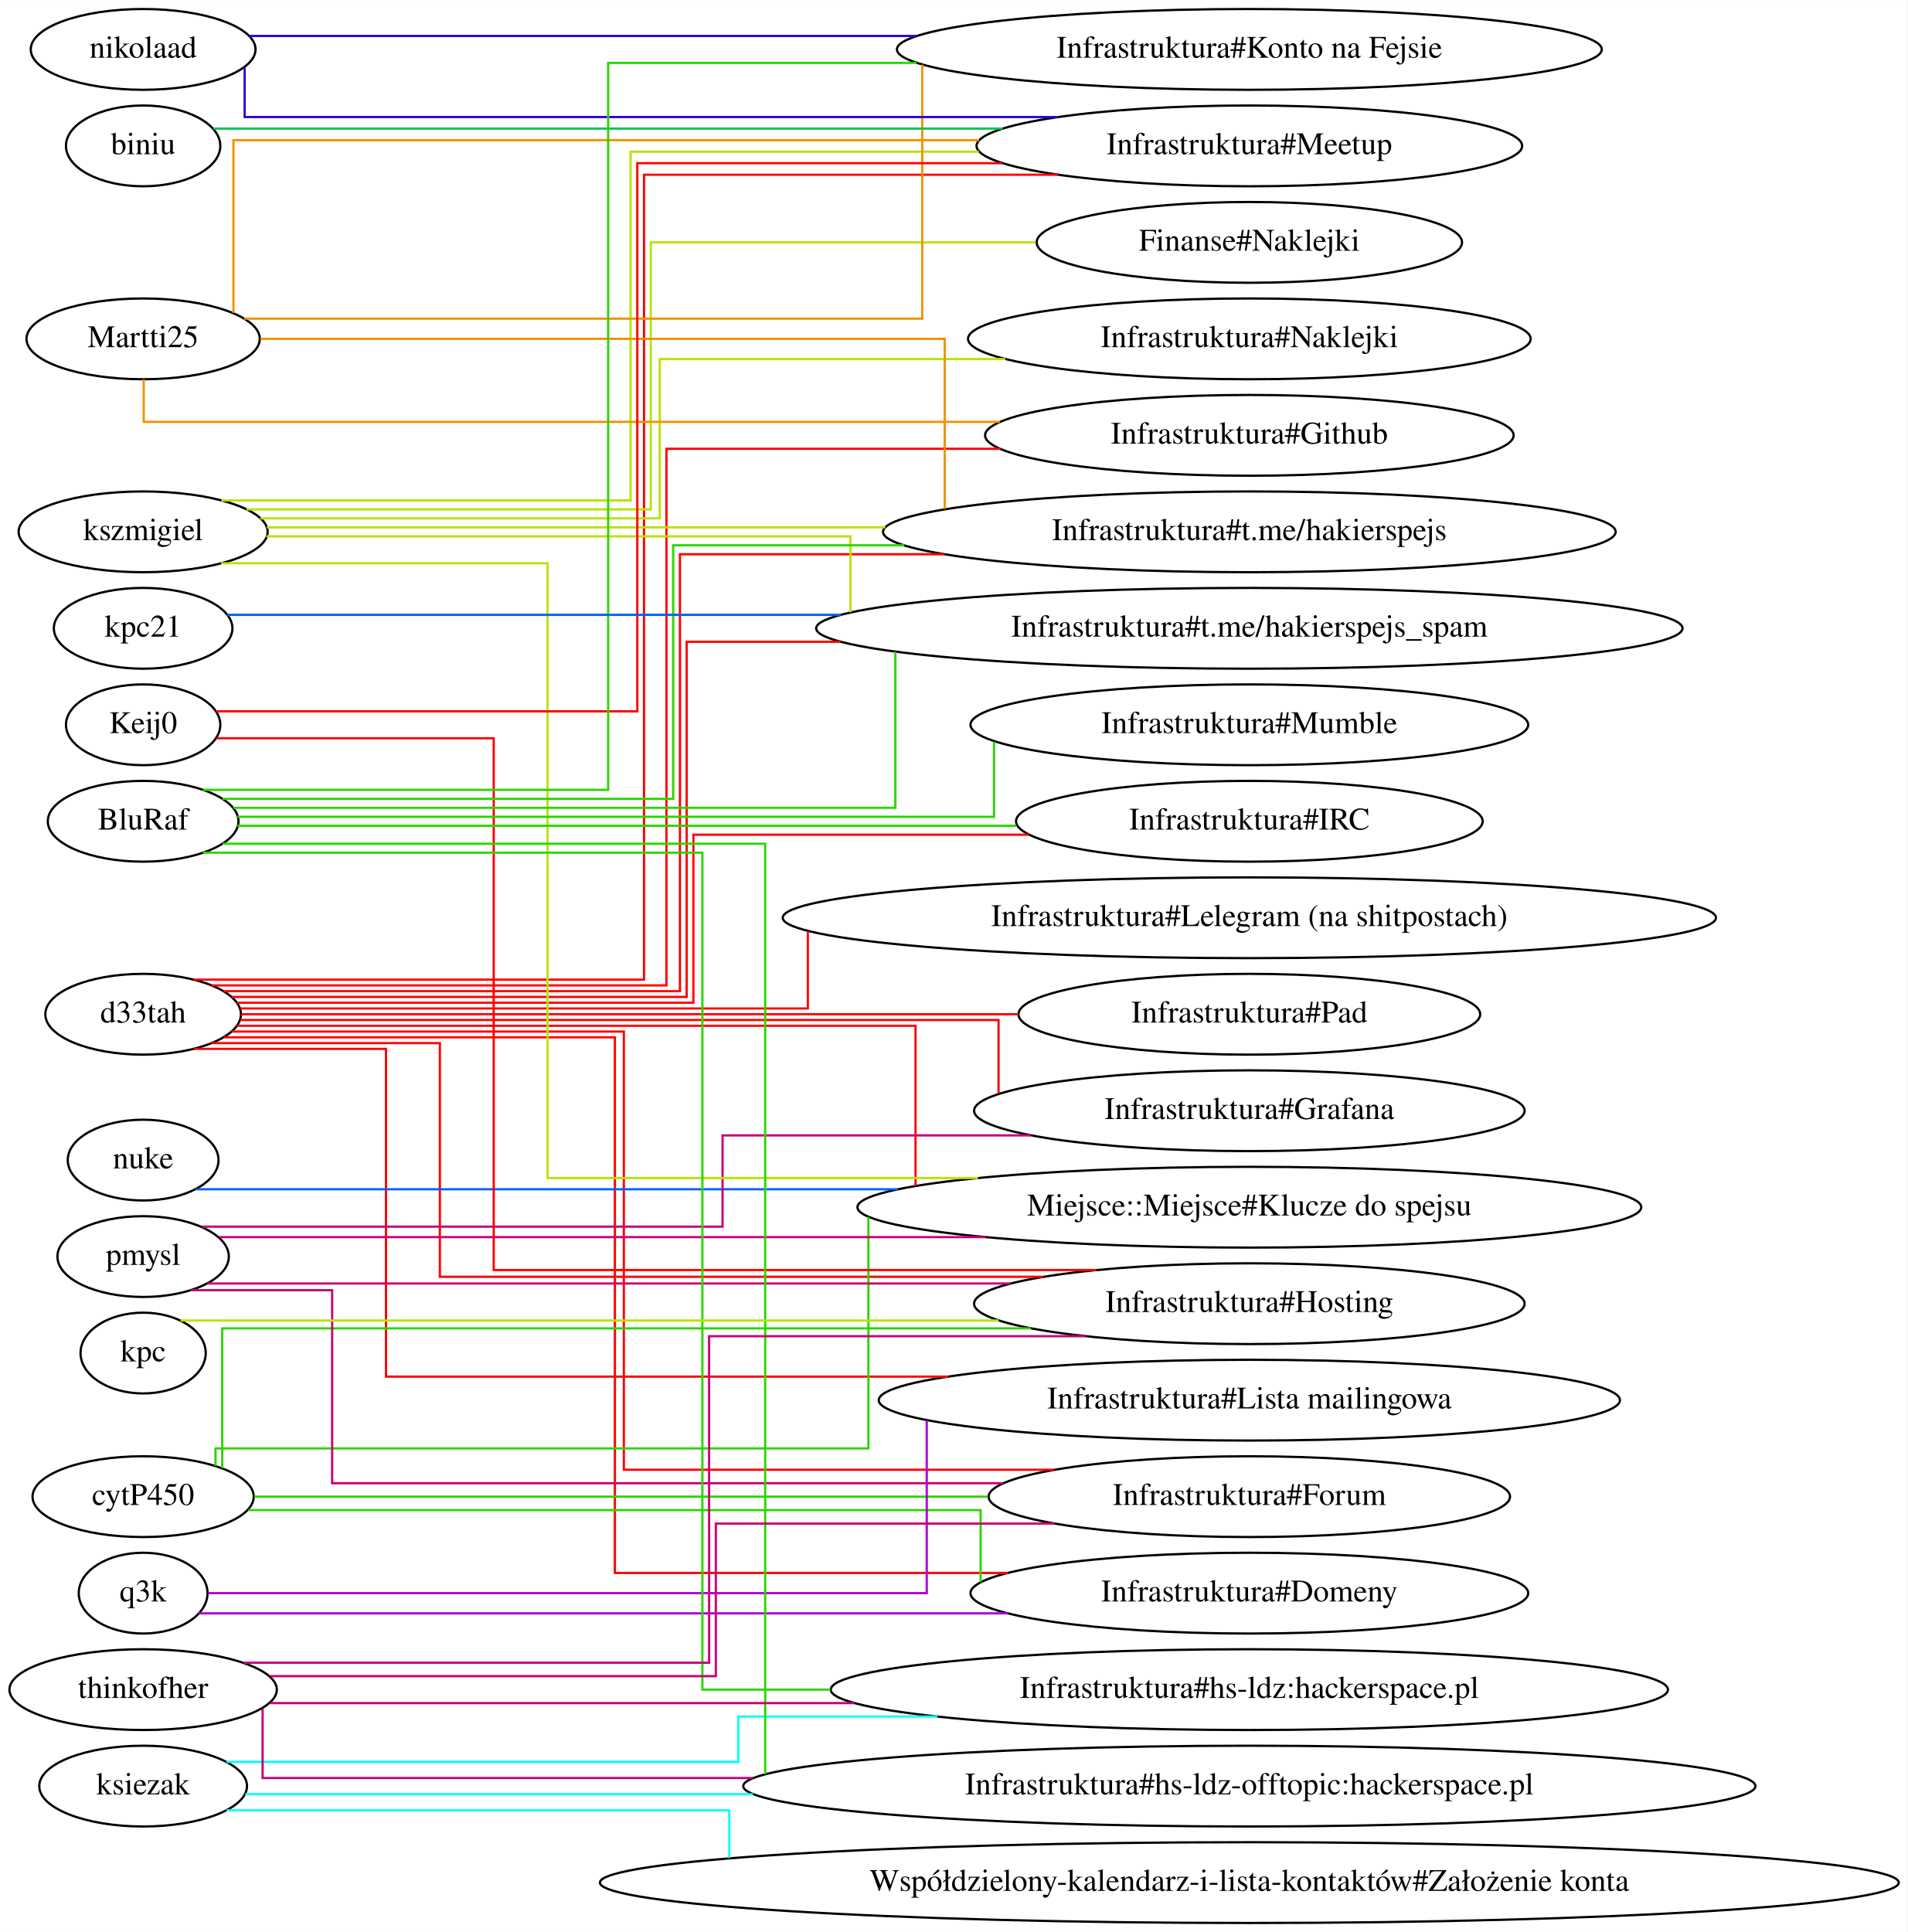
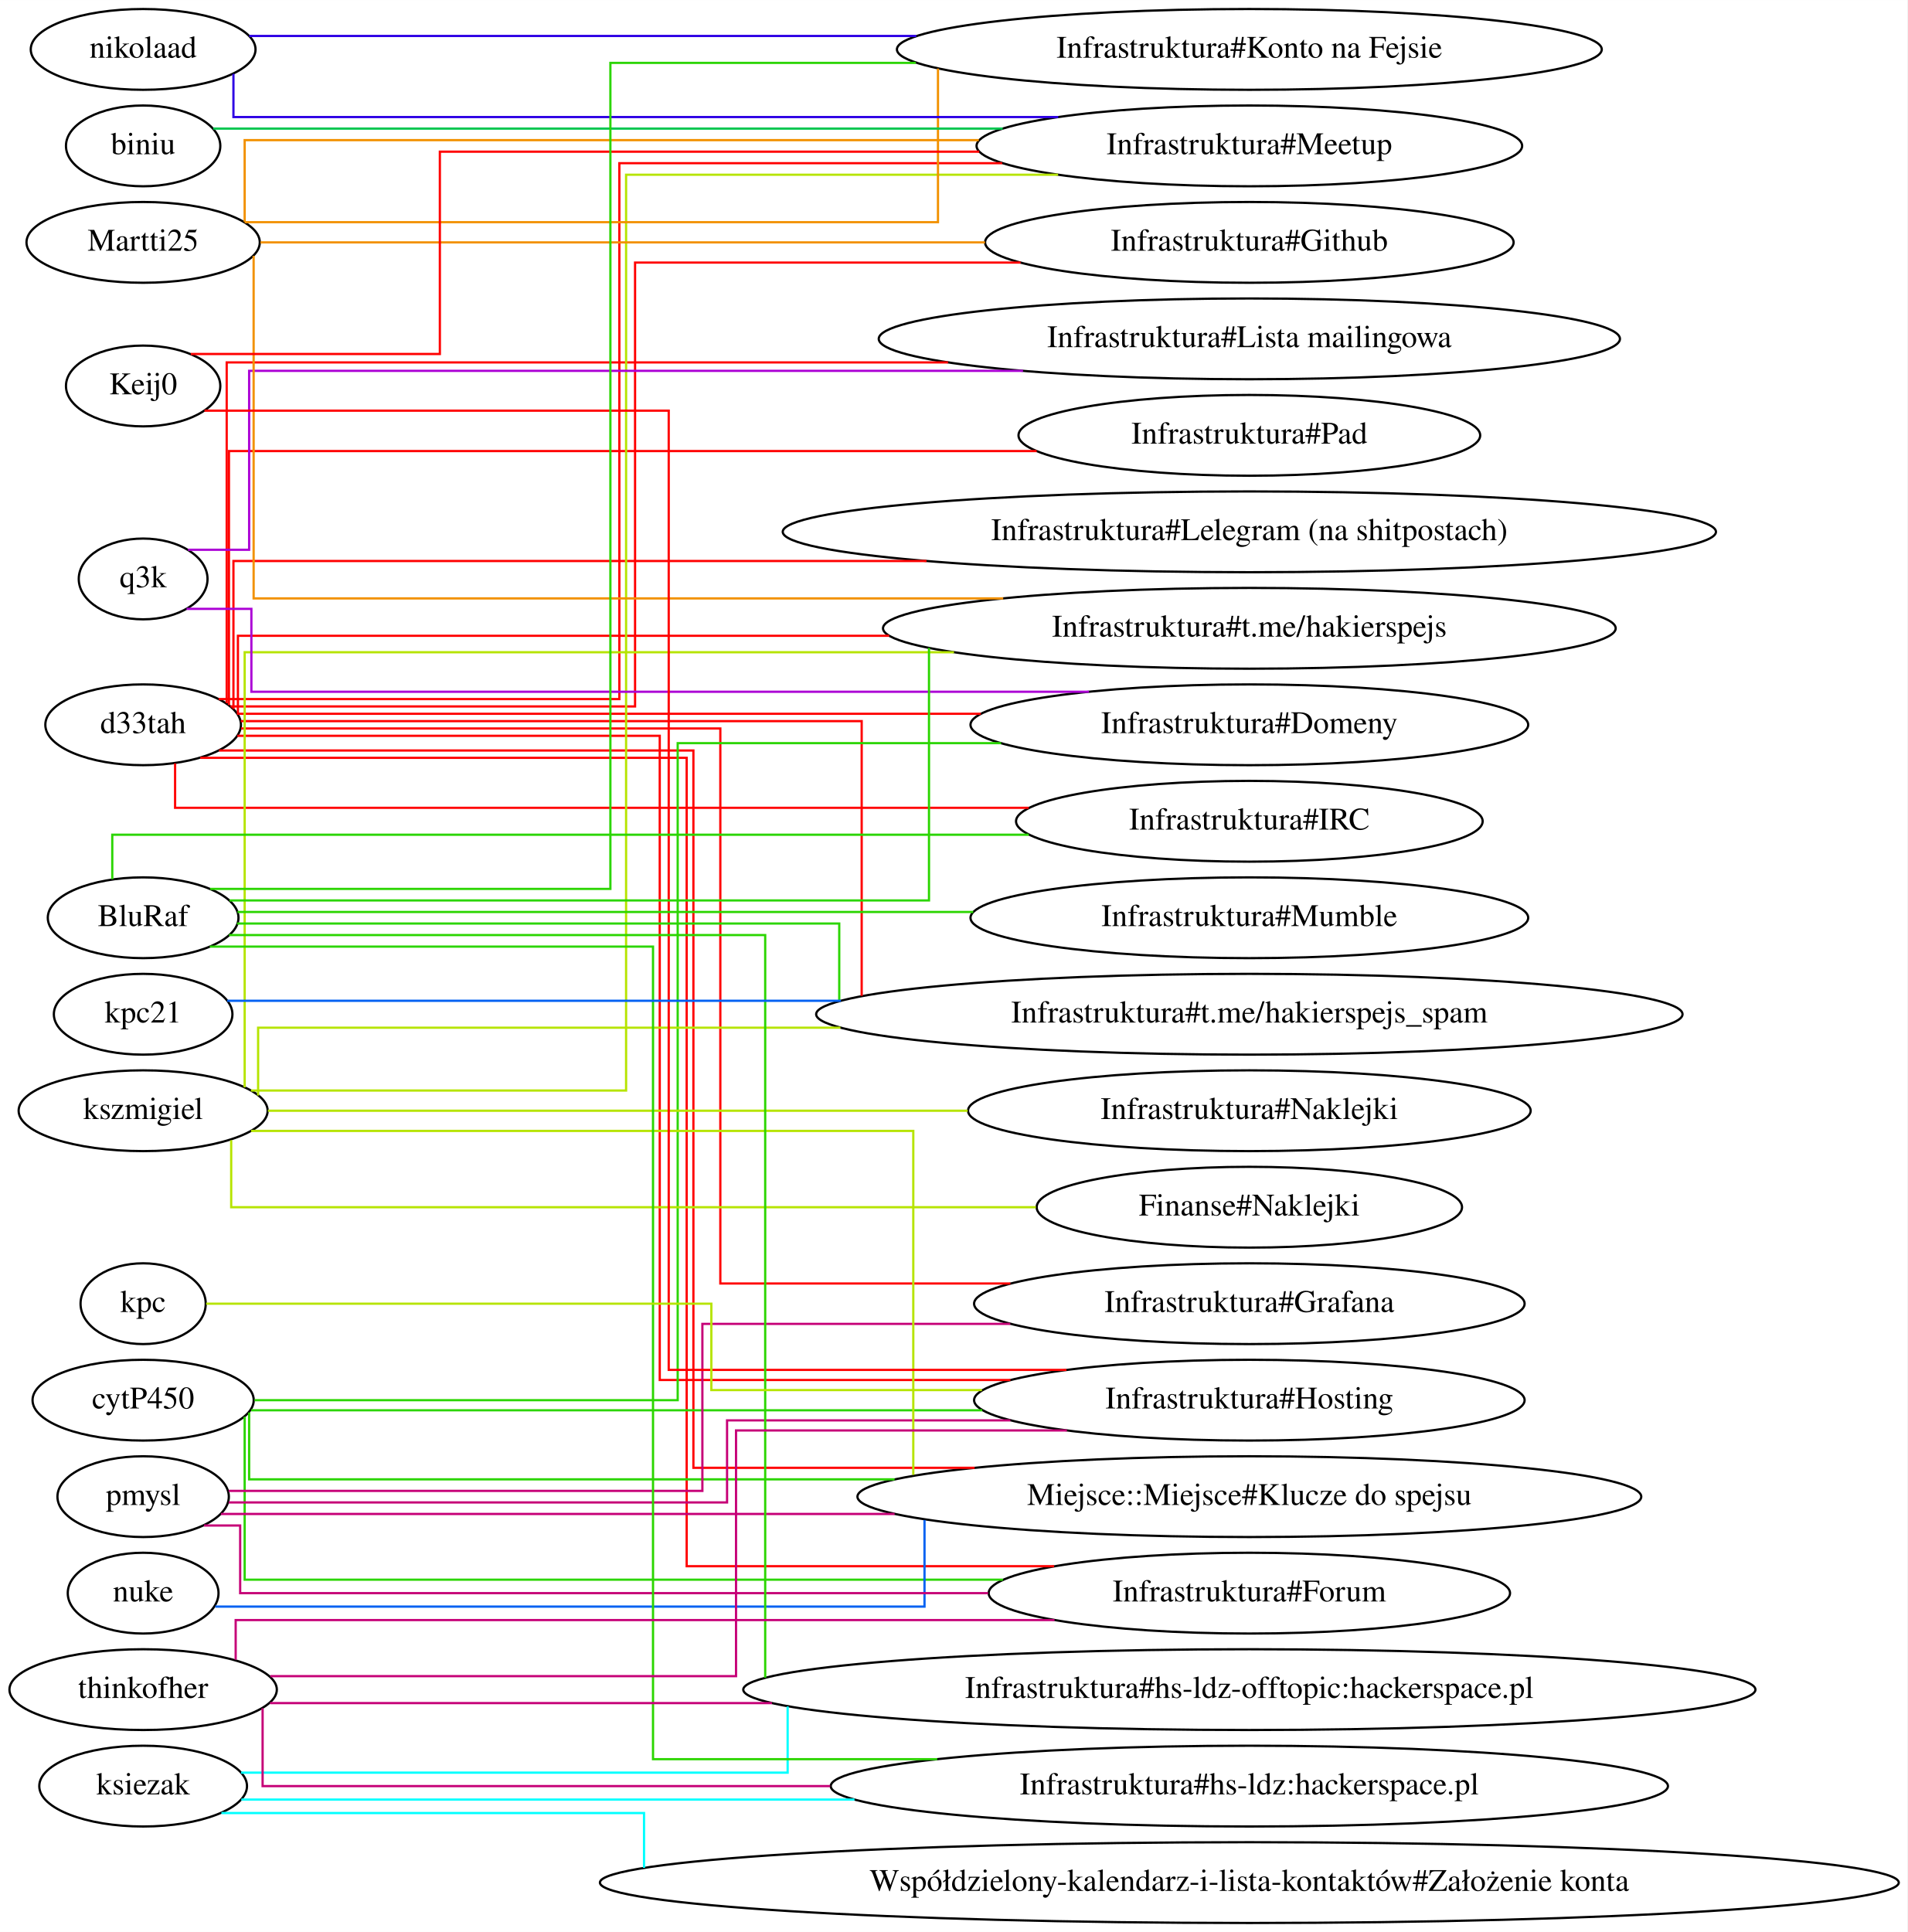
<svg xmlns="http://www.w3.org/2000/svg" width="850pt" height="861pt" viewBox="0.00 0.00 850.04 861.00">
  <g id="graph0" class="graph" transform="scale(1 1) rotate(0) translate(4 857)">
    <polygon fill="#ffffff" stroke="transparent" points="-4,4 -4,-857 846.038,-857 846.038,4 -4,4" />
    <g id="node1" class="node">
-       <ellipse fill="none" stroke="#000000" cx="59.795" cy="-405" rx="43.592" ry="18" />
-       <text text-anchor="middle" x="59.795" y="-401.3" font-family="Times,serif" font-size="14.00" fill="#000000">d33tah</text>
+       <ellipse fill="none" stroke="#000000" cx="59.795" cy="-534" rx="43.592" ry="18" />
+       <text text-anchor="middle" x="59.795" y="-530.3" font-family="Times,serif" font-size="14.00" fill="#000000">d33tah</text>
    </g>
    <g id="node2" class="node">
-       <ellipse fill="none" stroke="#000000" cx="552.814" cy="-448" rx="207.963" ry="18" />
-       <text text-anchor="middle" x="552.814" y="-444.3" font-family="Times,serif" font-size="14.00" fill="#000000">Infrastruktura#Lelegram (na shitpostach)</text>
+       <ellipse fill="none" stroke="#000000" cx="552.814" cy="-491" rx="103.981" ry="18" />
+       <text text-anchor="middle" x="552.814" y="-487.3" font-family="Times,serif" font-size="14.00" fill="#000000">Infrastruktura#IRC</text>
    </g>
    <g id="edge1" class="edge">
-       <path fill="none" stroke="#ff0000" d="M103.188,-407.571C185.473,-407.571 356.038,-407.571 356.038,-407.571 356.038,-407.571 356.038,-430.789 356.038,-442.035" />
+       <path fill="none" stroke="#ff0000" d="M74.038,-516.8C74.038,-507.137 74.038,-497 74.038,-497 74.038,-497 314.368,-497 454.481,-497" />
    </g>
    <g id="node3" class="node">
-       <ellipse fill="none" stroke="#000000" cx="552.814" cy="-405" rx="102.882" ry="18" />
-       <text text-anchor="middle" x="552.814" y="-401.3" font-family="Times,serif" font-size="14.00" fill="#000000">Infrastruktura#Pad</text>
+       <ellipse fill="none" stroke="#000000" cx="552.814" cy="-663" rx="102.882" ry="18" />
+       <text text-anchor="middle" x="552.814" y="-659.3" font-family="Times,serif" font-size="14.00" fill="#000000">Infrastruktura#Pad</text>
    </g>
    <g id="edge2" class="edge">
-       <path fill="none" stroke="#ff0000" d="M103.547,-405C180.727,-405 342.988,-405 449.909,-405" />
+       <path fill="none" stroke="#ff0000" d="M98.038,-542.774C98.038,-570.747 98.038,-656 98.038,-656 98.038,-656 324.75,-656 458.031,-656" />
    </g>
    <g id="node4" class="node">
+       <ellipse fill="none" stroke="#000000" cx="552.814" cy="-620" rx="207.963" ry="18" />
+       <text text-anchor="middle" x="552.814" y="-616.3" font-family="Times,serif" font-size="14.00" fill="#000000">Infrastruktura#Lelegram (na shitpostach)</text>
+     </g>
+     <g id="edge3" class="edge">
+       <path fill="none" stroke="#ff0000" d="M100.038,-541C100.038,-559.271 100.038,-607 100.038,-607 100.038,-607 276.351,-607 408.931,-607" />
+     </g>
+     <g id="node5" class="node">
      <ellipse fill="none" stroke="#000000" cx="552.814" cy="-792" rx="121.578" ry="18" />
      <text text-anchor="middle" x="552.814" y="-788.3" font-family="Times,serif" font-size="14.00" fill="#000000">Infrastruktura#Meetup</text>
    </g>
-     <g id="edge3" class="edge">
-       <path fill="none" stroke="#ff0000" d="M82.429,-420.429C139.184,-420.429 283.038,-420.429 283.038,-420.429 283.038,-420.429 283.038,-779.143 283.038,-779.143 283.038,-779.143 388.419,-779.143 467.455,-779.143" />
-     </g>
-     <g id="node5" class="node">
-       <ellipse fill="none" stroke="#000000" cx="552.814" cy="-319" rx="174.669" ry="18" />
-       <text text-anchor="middle" x="552.814" y="-315.3" font-family="Times,serif" font-size="14.00" fill="#000000">Miejsce::Miejsce#Klucze do spejsu</text>
-     </g>
    <g id="edge4" class="edge">
-       <path fill="none" stroke="#ff0000" d="M101.662,-399.857C193.403,-399.857 404.038,-399.857 404.038,-399.857 404.038,-399.857 404.038,-350.011 404.038,-328.593" />
+       <path fill="none" stroke="#ff0000" d="M93.425,-545.455C153.272,-545.455 272.038,-545.455 272.038,-545.455 272.038,-545.455 272.038,-784.286 272.038,-784.286 272.038,-784.286 363.989,-784.286 442.65,-784.286" />
    </g>
    <g id="node6" class="node">
-       <ellipse fill="none" stroke="#000000" cx="552.814" cy="-577" rx="193.066" ry="18" />
-       <text text-anchor="middle" x="552.814" y="-573.3" font-family="Times,serif" font-size="14.00" fill="#000000">Infrastruktura#t.me/hakierspejs_spam</text>
+       <ellipse fill="none" stroke="#000000" cx="552.814" cy="-276" rx="122.678" ry="18" />
+       <text text-anchor="middle" x="552.814" y="-272.3" font-family="Times,serif" font-size="14.00" fill="#000000">Infrastruktura#Grafana</text>
    </g>
    <g id="edge5" class="edge">
-       <path fill="none" stroke="#ff0000" d="M99.254,-412.714C167.897,-412.714 302.038,-412.714 302.038,-412.714 302.038,-412.714 302.038,-571 302.038,-571 302.038,-571 331.671,-571 370.564,-571" />
+       <path fill="none" stroke="#ff0000" d="M103.433,-532.364C176.825,-532.364 317.038,-532.364 317.038,-532.364 317.038,-532.364 317.038,-285 317.038,-285 317.038,-285 383.825,-285 446.308,-285" />
    </g>
    <g id="node7" class="node">
-       <ellipse fill="none" stroke="#000000" cx="552.814" cy="-276" rx="122.678" ry="18" />
-       <text text-anchor="middle" x="552.814" y="-272.3" font-family="Times,serif" font-size="14.00" fill="#000000">Infrastruktura#Hosting</text>
+       <ellipse fill="none" stroke="#000000" cx="552.814" cy="-147" rx="116.18" ry="18" />
+       <text text-anchor="middle" x="552.814" y="-143.3" font-family="Times,serif" font-size="14.00" fill="#000000">Infrastruktura#Forum</text>
    </g>
    <g id="edge6" class="edge">
-       <path fill="none" stroke="#ff0000" d="M90.466,-392.143C129.532,-392.143 192.038,-392.143 192.038,-392.143 192.038,-392.143 192.038,-288 192.038,-288 192.038,-288 353.952,-288 460.841,-288" />
+       <path fill="none" stroke="#ff0000" d="M85.261,-519.273C147.456,-519.273 302.038,-519.273 302.038,-519.273 302.038,-519.273 302.038,-159 302.038,-159 302.038,-159 393.378,-159 465.808,-159" />
    </g>
    <g id="node8" class="node">
-       <ellipse fill="none" stroke="#000000" cx="552.814" cy="-362" rx="122.678" ry="18" />
-       <text text-anchor="middle" x="552.814" y="-358.3" font-family="Times,serif" font-size="14.00" fill="#000000">Infrastruktura#Grafana</text>
+       <ellipse fill="none" stroke="#000000" cx="552.814" cy="-534" rx="124.278" ry="18" />
+       <text text-anchor="middle" x="552.814" y="-530.3" font-family="Times,serif" font-size="14.00" fill="#000000">Infrastruktura#Domeny</text>
    </g>
    <g id="edge7" class="edge">
-       <path fill="none" stroke="#ff0000" d="M103.157,-402.429C203.081,-402.429 441.038,-402.429 441.038,-402.429 441.038,-402.429 441.038,-381.543 441.038,-369.795" />
+       <path fill="none" stroke="#ff0000" d="M101.829,-538.909C174.424,-538.909 325.814,-538.909 433.131,-538.909" />
    </g>
    <g id="node9" class="node">
-       <ellipse fill="none" stroke="#000000" cx="552.814" cy="-147" rx="124.278" ry="18" />
-       <text text-anchor="middle" x="552.814" y="-143.3" font-family="Times,serif" font-size="14.00" fill="#000000">Infrastruktura#Domeny</text>
+       <ellipse fill="none" stroke="#000000" cx="552.814" cy="-233" rx="122.678" ry="18" />
+       <text text-anchor="middle" x="552.814" y="-229.3" font-family="Times,serif" font-size="14.00" fill="#000000">Infrastruktura#Hosting</text>
    </g>
    <g id="edge8" class="edge">
-       <path fill="none" stroke="#ff0000" d="M95.937,-394.714C156.048,-394.714 270.038,-394.714 270.038,-394.714 270.038,-394.714 270.038,-156 270.038,-156 270.038,-156 365.189,-156 445.102,-156" />
+       <path fill="none" stroke="#ff0000" d="M101.757,-529.091C168.167,-529.091 290.038,-529.091 290.038,-529.091 290.038,-529.091 290.038,-242 290.038,-242 290.038,-242 373.471,-242 446.312,-242" />
    </g>
    <g id="node10" class="node">
-       <ellipse fill="none" stroke="#000000" cx="552.814" cy="-233" rx="165.171" ry="18" />
-       <text text-anchor="middle" x="552.814" y="-229.3" font-family="Times,serif" font-size="14.00" fill="#000000">Infrastruktura#Lista mailingowa</text>
+       <ellipse fill="none" stroke="#000000" cx="552.814" cy="-706" rx="165.171" ry="18" />
+       <text text-anchor="middle" x="552.814" y="-702.3" font-family="Times,serif" font-size="14.00" fill="#000000">Infrastruktura#Lista mailingowa</text>
    </g>
    <g id="edge9" class="edge">
-       <path fill="none" stroke="#ff0000" d="M82.486,-389.571C114.227,-389.571 168.038,-389.571 168.038,-389.571 168.038,-389.571 168.038,-243.5 168.038,-243.5 168.038,-243.5 307.506,-243.5 418.508,-243.5" />
+       <path fill="none" stroke="#ff0000" d="M97.038,-543.619C97.038,-578.387 97.038,-695.5 97.038,-695.5 97.038,-695.5 284.089,-695.5 418.531,-695.5" />
    </g>
    <g id="node11" class="node">
-       <ellipse fill="none" stroke="#000000" cx="552.814" cy="-491" rx="103.981" ry="18" />
-       <text text-anchor="middle" x="552.814" y="-487.3" font-family="Times,serif" font-size="14.00" fill="#000000">Infrastruktura#IRC</text>
+       <ellipse fill="none" stroke="#000000" cx="552.814" cy="-749" rx="117.779" ry="18" />
+       <text text-anchor="middle" x="552.814" y="-745.3" font-family="Times,serif" font-size="14.00" fill="#000000">Infrastruktura#Github</text>
    </g>
    <g id="edge10" class="edge">
-       <path fill="none" stroke="#ff0000" d="M101.675,-410.143C171.719,-410.143 305.038,-410.143 305.038,-410.143 305.038,-410.143 305.038,-485 305.038,-485 305.038,-485 385.353,-485 454.53,-485" />
+       <path fill="none" stroke="#ff0000" d="M98.738,-542.182C161.74,-542.182 279.038,-542.182 279.038,-542.182 279.038,-542.182 279.038,-740 279.038,-740 279.038,-740 373.031,-740 450.87,-740" />
    </g>
    <g id="node12" class="node">
-       <ellipse fill="none" stroke="#000000" cx="552.814" cy="-620" rx="163.271" ry="18" />
-       <text text-anchor="middle" x="552.814" y="-616.3" font-family="Times,serif" font-size="14.00" fill="#000000">Infrastruktura#t.me/hakierspejs</text>
+       <ellipse fill="none" stroke="#000000" cx="552.814" cy="-577" rx="163.271" ry="18" />
+       <text text-anchor="middle" x="552.814" y="-573.3" font-family="Times,serif" font-size="14.00" fill="#000000">Infrastruktura#t.me/hakierspejs</text>
    </g>
    <g id="edge11" class="edge">
-       <path fill="none" stroke="#ff0000" d="M95.612,-415.286C162.353,-415.286 299.038,-415.286 299.038,-415.286 299.038,-415.286 299.038,-610 299.038,-610 299.038,-610 356.673,-610 417.011,-610" />
+       <path fill="none" stroke="#ff0000" d="M102.038,-538.55C102.038,-548.969 102.038,-573.667 102.038,-573.667 102.038,-573.667 262.789,-573.667 392.3,-573.667" />
    </g>
    <g id="node13" class="node">
-       <ellipse fill="none" stroke="#000000" cx="552.814" cy="-663" rx="117.779" ry="18" />
-       <text text-anchor="middle" x="552.814" y="-659.3" font-family="Times,serif" font-size="14.00" fill="#000000">Infrastruktura#Github</text>
+       <ellipse fill="none" stroke="#000000" cx="552.814" cy="-405" rx="193.066" ry="18" />
+       <text text-anchor="middle" x="552.814" y="-401.3" font-family="Times,serif" font-size="14.00" fill="#000000">Infrastruktura#t.me/hakierspejs_spam</text>
    </g>
    <g id="edge12" class="edge">
-       <path fill="none" stroke="#ff0000" d="M90.287,-417.857C153.511,-417.857 293.038,-417.857 293.038,-417.857 293.038,-417.857 293.038,-657 293.038,-657 293.038,-657 371.286,-657 441.892,-657" />
+       <path fill="none" stroke="#ff0000" d="M103.317,-535.636C190.878,-535.636 380.038,-535.636 380.038,-535.636 380.038,-535.636 380.038,-441.771 380.038,-413.172" />
    </g>
    <g id="node14" class="node">
-       <ellipse fill="none" stroke="#000000" cx="552.814" cy="-190" rx="116.18" ry="18" />
-       <text text-anchor="middle" x="552.814" y="-186.3" font-family="Times,serif" font-size="14.00" fill="#000000">Infrastruktura#Forum</text>
+       <ellipse fill="none" stroke="#000000" cx="552.814" cy="-190" rx="174.669" ry="18" />
+       <text text-anchor="middle" x="552.814" y="-186.3" font-family="Times,serif" font-size="14.00" fill="#000000">Miejsce::Miejsce#Klucze do spejsu</text>
    </g>
    <g id="edge13" class="edge">
-       <path fill="none" stroke="#ff0000" d="M99.34,-397.286C161.244,-397.286 274.038,-397.286 274.038,-397.286 274.038,-397.286 274.038,-202 274.038,-202 274.038,-202 383.958,-202 465.754,-202" />
+       <path fill="none" stroke="#ff0000" d="M93.637,-522.545C160.914,-522.545 305.038,-522.545 305.038,-522.545 305.038,-522.545 305.038,-202.857 305.038,-202.857 305.038,-202.857 367.954,-202.857 430.378,-202.857" />
    </g>
    <g id="node15" class="node">
-       <ellipse fill="none" stroke="#000000" cx="59.795" cy="-190" rx="49.291" ry="18" />
-       <text text-anchor="middle" x="59.795" y="-186.3" font-family="Times,serif" font-size="14.00" fill="#000000">cytP450</text>
+       <ellipse fill="none" stroke="#000000" cx="59.795" cy="-233" rx="49.291" ry="18" />
+       <text text-anchor="middle" x="59.795" y="-229.3" font-family="Times,serif" font-size="14.00" fill="#000000">cytP450</text>
+     </g>
+     <g id="edge17" class="edge">
+       <path fill="none" stroke="#2bd500" d="M105.038,-225.617C105.038,-205.812 105.038,-153 105.038,-153 105.038,-153 310.416,-153 442.989,-153" />
+     </g>
+     <g id="edge14" class="edge">
+       <path fill="none" stroke="#2bd500" d="M109.448,-233C179.271,-233 298.038,-233 298.038,-233 298.038,-233 298.038,-525.818 298.038,-525.818 298.038,-525.818 373.42,-525.818 442.177,-525.818" />
    </g>
    <g id="edge15" class="edge">
-       <path fill="none" stroke="#2bd500" d="M92.038,-203.738C92.038,-207.952 92.038,-211.5 92.038,-211.5 92.038,-211.5 383.038,-211.5 383.038,-211.5 383.038,-211.5 383.038,-294.541 383.038,-314.653" />
+       <path fill="none" stroke="#2bd500" d="M107.965,-228.5C182.835,-228.5 329.362,-228.5 433.784,-228.5" />
    </g>
    <g id="edge16" class="edge">
-       <path fill="none" stroke="#2bd500" d="M95.038,-202.723C95.038,-224.121 95.038,-265 95.038,-265 95.038,-265 321.041,-265 455.451,-265" />
-     </g>
-     <g id="edge14" class="edge">
-       <path fill="none" stroke="#2bd500" d="M106.688,-184C206.934,-184 433.038,-184 433.038,-184 433.038,-184 433.038,-161.866 433.038,-151.837" />
-     </g>
-     <g id="edge17" class="edge">
-       <path fill="none" stroke="#2bd500" d="M109.325,-190C185.205,-190 332.344,-190 436.291,-190" />
+       <path fill="none" stroke="#2bd500" d="M107.038,-227.487C107.038,-217.562 107.038,-197.714 107.038,-197.714 107.038,-197.714 266.526,-197.714 394.709,-197.714" />
    </g>
    <g id="node16" class="node">
-       <ellipse fill="none" stroke="#000000" cx="59.795" cy="-340" rx="33.595" ry="18" />
-       <text text-anchor="middle" x="59.795" y="-336.3" font-family="Times,serif" font-size="14.00" fill="#000000">nuke</text>
+       <ellipse fill="none" stroke="#000000" cx="59.795" cy="-147" rx="33.595" ry="18" />
+       <text text-anchor="middle" x="59.795" y="-143.3" font-family="Times,serif" font-size="14.00" fill="#000000">nuke</text>
    </g>
    <g id="edge18" class="edge">
-       <path fill="none" stroke="#0061f2" d="M83.242,-327C138.786,-327 282.261,-327 396.121,-327" />
+       <path fill="none" stroke="#0061f2" d="M91.932,-141C178.143,-141 408.038,-141 408.038,-141 408.038,-141 408.038,-165.225 408.038,-179.608" />
    </g>
    <g id="node17" class="node">
-       <ellipse fill="none" stroke="#000000" cx="59.795" cy="-297" rx="38.194" ry="18" />
-       <text text-anchor="middle" x="59.795" y="-293.3" font-family="Times,serif" font-size="14.00" fill="#000000">pmysl</text>
+       <ellipse fill="none" stroke="#000000" cx="59.795" cy="-190" rx="38.194" ry="18" />
+       <text text-anchor="middle" x="59.795" y="-186.3" font-family="Times,serif" font-size="14.00" fill="#000000">pmysl</text>
+     </g>
+     <g id="edge19" class="edge">
+       <path fill="none" stroke="#c60077" d="M97.921,-192.571C167.741,-192.571 309.038,-192.571 309.038,-192.571 309.038,-192.571 309.038,-267 309.038,-267 309.038,-267 380.649,-267 446.245,-267" />
+     </g>
+     <g id="edge22" class="edge">
+       <path fill="none" stroke="#c60077" d="M86.936,-177.143C95.624,-177.143 103.038,-177.143 103.038,-177.143 103.038,-177.143 103.038,-147 103.038,-147 103.038,-147 303.134,-147 436.4,-147" />
    </g>
    <g id="edge20" class="edge">
-       <path fill="none" stroke="#c60077" d="M93.682,-305.667C162.972,-305.667 323.727,-305.667 435.337,-305.667" />
+       <path fill="none" stroke="#c60077" d="M97.915,-187.429C170.2,-187.429 320.038,-187.429 320.038,-187.429 320.038,-187.429 320.038,-224 320.038,-224 320.038,-224 385.011,-224 446.304,-224" />
    </g>
    <g id="edge21" class="edge">
-       <path fill="none" stroke="#c60077" d="M88.433,-285C156.663,-285 331.666,-285 446.282,-285" />
-     </g>
-     <g id="edge19" class="edge">
-       <path fill="none" stroke="#c60077" d="M85.978,-310.333C151.631,-310.333 318.038,-310.333 318.038,-310.333 318.038,-310.333 318.038,-351 318.038,-351 318.038,-351 390.783,-351 455.287,-351" />
-     </g>
-     <g id="edge22" class="edge">
-       <path fill="none" stroke="#c60077" d="M81.053,-282C106.009,-282 144.038,-282 144.038,-282 144.038,-282 144.038,-196 144.038,-196 144.038,-196 321.922,-196 443.001,-196" />
+       <path fill="none" stroke="#c60077" d="M94.463,-182.286C156.053,-182.286 288.099,-182.286 394.714,-182.286" />
    </g>
    <g id="node18" class="node">
-       <ellipse fill="none" stroke="#000000" cx="59.795" cy="-620" rx="55.491" ry="18" />
-       <text text-anchor="middle" x="59.795" y="-616.3" font-family="Times,serif" font-size="14.00" fill="#000000">kszmigiel</text>
+       <ellipse fill="none" stroke="#000000" cx="59.795" cy="-362" rx="55.491" ry="18" />
+       <text text-anchor="middle" x="59.795" y="-358.3" font-family="Times,serif" font-size="14.00" fill="#000000">kszmigiel</text>
    </g>
    <g id="edge24" class="edge">
-       <path fill="none" stroke="#b6e400" d="M94.699,-634C156.108,-634 277.038,-634 277.038,-634 277.038,-634 277.038,-789.429 277.038,-789.429 277.038,-789.429 358.049,-789.429 432.256,-789.429" />
+       <path fill="none" stroke="#b6e400" d="M107.832,-371C171.269,-371 275.038,-371 275.038,-371 275.038,-371 275.038,-779.143 275.038,-779.143 275.038,-779.143 385.931,-779.143 467.584,-779.143" />
+     </g>
+     <g id="edge26" class="edge">
+       <path fill="none" stroke="#b6e400" d="M105.038,-372.414C105.038,-414.053 105.038,-566.333 105.038,-566.333 105.038,-566.333 289.086,-566.333 421.19,-566.333" />
+     </g>
+     <g id="edge27" class="edge">
+       <path fill="none" stroke="#b6e400" d="M111.038,-368.786C111.038,-379.468 111.038,-399 111.038,-399 111.038,-399 248.884,-399 370.576,-399" />
+     </g>
+     <g id="edge28" class="edge">
+       <path fill="none" stroke="#b6e400" d="M107.883,-353C202.348,-353 403.038,-353 403.038,-353 403.038,-353 403.038,-234.799 403.038,-199.708" />
+     </g>
+     <g id="node19" class="node">
+       <ellipse fill="none" stroke="#000000" cx="552.814" cy="-319" rx="94.783" ry="18" />
+       <text text-anchor="middle" x="552.814" y="-315.3" font-family="Times,serif" font-size="14.00" fill="#000000">Finanse#Naklejki</text>
+     </g>
+     <g id="edge23" class="edge">
+       <path fill="none" stroke="#b6e400" d="M99.038,-348.865C99.038,-336.219 99.038,-319 99.038,-319 99.038,-319 324.626,-319 457.688,-319" />
+     </g>
+     <g id="node20" class="node">
+       <ellipse fill="none" stroke="#000000" cx="552.814" cy="-362" rx="125.378" ry="18" />
+       <text text-anchor="middle" x="552.814" y="-358.3" font-family="Times,serif" font-size="14.00" fill="#000000">Infrastruktura#Naklejki</text>
    </g>
    <g id="edge25" class="edge">
-       <path fill="none" stroke="#b6e400" d="M94.547,-606C146.924,-606 240.038,-606 240.038,-606 240.038,-606 240.038,-332 240.038,-332 240.038,-332 343.872,-332 431.887,-332" />
-     </g>
-     <g id="edge26" class="edge">
-       <path fill="none" stroke="#b6e400" d="M114.706,-618C205.025,-618 375.038,-618 375.038,-618 375.038,-618 375.038,-595.888 375.038,-584.142" />
-     </g>
-     <g id="edge28" class="edge">
-       <path fill="none" stroke="#b6e400" d="M114.915,-622C181.188,-622 295.385,-622 390.545,-622" />
-     </g>
-     <g id="node19" class="node">
-       <ellipse fill="none" stroke="#000000" cx="552.814" cy="-749" rx="94.783" ry="18" />
-       <text text-anchor="middle" x="552.814" y="-745.3" font-family="Times,serif" font-size="14.00" fill="#000000">Finanse#Naklejki</text>
-     </g>
-     <g id="edge23" class="edge">
-       <path fill="none" stroke="#b6e400" d="M105.851,-630C172.001,-630 286.038,-630 286.038,-630 286.038,-630 286.038,-749 286.038,-749 286.038,-749 381.017,-749 457.631,-749" />
-     </g>
-     <g id="node20" class="node">
-       <ellipse fill="none" stroke="#000000" cx="552.814" cy="-706" rx="125.378" ry="18" />
-       <text text-anchor="middle" x="552.814" y="-702.3" font-family="Times,serif" font-size="14.00" fill="#000000">Infrastruktura#Naklejki</text>
-     </g>
-     <g id="edge27" class="edge">
-       <path fill="none" stroke="#b6e400" d="M112.04,-626C179.972,-626 290.038,-626 290.038,-626 290.038,-626 290.038,-697 290.038,-697 290.038,-697 371.745,-697 444.036,-697" />
+       <path fill="none" stroke="#b6e400" d="M115.392,-362C190.563,-362 326.762,-362 427.279,-362" />
    </g>
    <g id="node21" class="node">
      <ellipse fill="none" stroke="#000000" cx="59.795" cy="-61" rx="46.292" ry="18" />
      <text text-anchor="middle" x="59.795" y="-57.3" font-family="Times,serif" font-size="14.00" fill="#000000">ksiezak</text>
    </g>
    <g id="node22" class="node">
-       <ellipse fill="none" stroke="#000000" cx="552.814" cy="-61" rx="225.56" ry="18" />
-       <text text-anchor="middle" x="552.814" y="-57.3" font-family="Times,serif" font-size="14.00" fill="#000000">Infrastruktura#hs-ldz-offtopic:hackerspace.pl</text>
+       <ellipse fill="none" stroke="#000000" cx="552.814" cy="-104" rx="225.56" ry="18" />
+       <text text-anchor="middle" x="552.814" y="-100.3" font-family="Times,serif" font-size="14.00" fill="#000000">Infrastruktura#hs-ldz-offtopic:hackerspace.pl</text>
    </g>
    <g id="edge29" class="edge">
-       <path fill="none" stroke="#00ffff" d="M105.293,-57.4C157.379,-57.4 246.513,-57.4 331.587,-57.4" />
+       <path fill="none" stroke="#00ffff" d="M103.421,-67C183.776,-67 347.038,-67 347.038,-67 347.038,-67 347.038,-85.701 347.038,-96.513" />
    </g>
    <g id="node23" class="node">
-       <ellipse fill="none" stroke="#000000" cx="552.814" cy="-104" rx="186.567" ry="18" />
-       <text text-anchor="middle" x="552.814" y="-100.3" font-family="Times,serif" font-size="14.00" fill="#000000">Infrastruktura#hs-ldz:hackerspace.pl</text>
-     </g>
-     <g id="edge30" class="edge">
-       <path fill="none" stroke="#00ffff" d="M96.955,-71.8C169.954,-71.8 325.038,-71.8 325.038,-71.8 325.038,-71.8 325.038,-92 325.038,-92 325.038,-92 366.331,-92 413.754,-92" />
-     </g>
-     <g id="node24" class="node">
      <ellipse fill="none" stroke="#000000" cx="552.814" cy="-18" rx="289.449" ry="18" />
      <text text-anchor="middle" x="552.814" y="-14.3" font-family="Times,serif" font-size="14.00" fill="#000000">Współdzielony-kalendarz-i-lista-kontaktów#Założenie konta</text>
    </g>
+     <g id="edge30" class="edge">
+       <path fill="none" stroke="#00ffff" d="M94.677,-49C157.464,-49 283.038,-49 283.038,-49 283.038,-49 283.038,-33.674 283.038,-24.574" />
+     </g>
+     <g id="node24" class="node">
+       <ellipse fill="none" stroke="#000000" cx="552.814" cy="-61" rx="186.567" ry="18" />
+       <text text-anchor="middle" x="552.814" y="-57.3" font-family="Times,serif" font-size="14.00" fill="#000000">Infrastruktura#hs-ldz:hackerspace.pl</text>
+     </g>
    <g id="edge31" class="edge">
-       <path fill="none" stroke="#00ffff" d="M96.947,-50.2C169.072,-50.2 321.038,-50.2 321.038,-50.2 321.038,-50.2 321.038,-38.243 321.038,-28.901" />
+       <path fill="none" stroke="#00ffff" d="M103.547,-55C164.584,-55 278.833,-55 376.84,-55" />
    </g>
    <g id="node25" class="node">
-       <ellipse fill="none" stroke="#000000" cx="59.795" cy="-147" rx="28.695" ry="18" />
-       <text text-anchor="middle" x="59.795" y="-143.3" font-family="Times,serif" font-size="14.00" fill="#000000">q3k</text>
+       <ellipse fill="none" stroke="#000000" cx="59.795" cy="-599" rx="28.695" ry="18" />
+       <text text-anchor="middle" x="59.795" y="-595.3" font-family="Times,serif" font-size="14.00" fill="#000000">q3k</text>
    </g>
    <g id="edge32" class="edge">
-       <path fill="none" stroke="#ab00d5" d="M84.582,-138C149.654,-138 328.381,-138 445.245,-138" />
+       <path fill="none" stroke="#ab00d5" d="M79.139,-585.667C92.561,-585.667 108.038,-585.667 108.038,-585.667 108.038,-585.667 108.038,-548.727 108.038,-548.727 108.038,-548.727 355.625,-548.727 481.353,-548.727" />
    </g>
    <g id="edge33" class="edge">
-       <path fill="none" stroke="#ab00d5" d="M88.672,-147C172.346,-147 409.038,-147 409.038,-147 409.038,-147 409.038,-202.148 409.038,-224.12" />
+       <path fill="none" stroke="#ab00d5" d="M79.83,-612C92.706,-612 107.038,-612 107.038,-612 107.038,-612 107.038,-691.75 107.038,-691.75 107.038,-691.75 320.439,-691.75 451.939,-691.75" />
    </g>
    <g id="node26" class="node">
-       <ellipse fill="none" stroke="#000000" cx="59.795" cy="-706" rx="51.991" ry="18" />
-       <text text-anchor="middle" x="59.795" y="-702.3" font-family="Times,serif" font-size="14.00" fill="#000000">Martti25</text>
+       <ellipse fill="none" stroke="#000000" cx="59.795" cy="-749" rx="51.991" ry="18" />
+       <text text-anchor="middle" x="59.795" y="-745.3" font-family="Times,serif" font-size="14.00" fill="#000000">Martti25</text>
    </g>
    <g id="edge35" class="edge">
-       <path fill="none" stroke="#f29100" d="M100.038,-717.579C100.038,-741.587 100.038,-794.571 100.038,-794.571 100.038,-794.571 298.237,-794.571 432.37,-794.571" />
+       <path fill="none" stroke="#f29100" d="M105.038,-758.222C105.038,-771.538 105.038,-794.571 105.038,-794.571 105.038,-794.571 299.605,-794.571 432.229,-794.571" />
    </g>
    <g id="edge37" class="edge">
-       <path fill="none" stroke="#f29100" d="M112.124,-706C211.351,-706 417.038,-706 417.038,-706 417.038,-706 417.038,-652.984 417.038,-630.203" />
+       <path fill="none" stroke="#f29100" d="M112.09,-749C188.418,-749 332.402,-749 435.022,-749" />
    </g>
    <g id="edge34" class="edge">
-       <path fill="none" stroke="#f29100" d="M60.038,-687.934C60.038,-678.541 60.038,-669 60.038,-669 60.038,-669 296.272,-669 441.611,-669" />
+       <path fill="none" stroke="#f29100" d="M109.038,-742.974C109.038,-713.991 109.038,-590.333 109.038,-590.333 109.038,-590.333 311.702,-590.333 443.116,-590.333" />
    </g>
    <g id="node27" class="node">
      <ellipse fill="none" stroke="#000000" cx="552.814" cy="-835" rx="157.072" ry="18" />
      <text text-anchor="middle" x="552.814" y="-831.3" font-family="Times,serif" font-size="14.00" fill="#000000">Infrastruktura#Konto na Fejsie</text>
    </g>
    <g id="edge36" class="edge">
-       <path fill="none" stroke="#f29100" d="M104.835,-715C198.79,-715 407.038,-715 407.038,-715 407.038,-715 407.038,-802.819 407.038,-828.205" />
+       <path fill="none" stroke="#f29100" d="M105.02,-758C200.519,-758 414.038,-758 414.038,-758 414.038,-758 414.038,-806.418 414.038,-826.466" />
    </g>
    <g id="node28" class="node">
      <ellipse fill="none" stroke="#000000" cx="59.795" cy="-792" rx="34.394" ry="18" />
      <text text-anchor="middle" x="59.795" y="-788.3" font-family="Times,serif" font-size="14.00" fill="#000000">biniu</text>
    </g>
    <g id="edge38" class="edge">
      <path fill="none" stroke="#00c64f" d="M91.009,-799.714C160.279,-799.714 329.659,-799.714 442.877,-799.714" />
    </g>
    <g id="node29" class="node">
      <ellipse fill="none" stroke="#000000" cx="59.795" cy="-835" rx="50.091" ry="18" />
      <text text-anchor="middle" x="59.795" y="-831.3" font-family="Times,serif" font-size="14.00" fill="#000000">nikolaad</text>
    </g>
    <g id="edge39" class="edge">
-       <path fill="none" stroke="#2e00e4" d="M105.038,-827.08C105.038,-818.149 105.038,-804.857 105.038,-804.857 105.038,-804.857 337.619,-804.857 467.537,-804.857" />
+       <path fill="none" stroke="#2e00e4" d="M100.038,-824.118C100.038,-815.484 100.038,-804.857 100.038,-804.857 100.038,-804.857 336.492,-804.857 467.65,-804.857" />
    </g>
    <g id="edge40" class="edge">
      <path fill="none" stroke="#2e00e4" d="M107.067,-841C174.913,-841 302.897,-841 404.383,-841" />
    </g>
    <g id="node30" class="node">
-       <ellipse fill="none" stroke="#000000" cx="59.795" cy="-534" rx="34.394" ry="18" />
-       <text text-anchor="middle" x="59.795" y="-530.3" font-family="Times,serif" font-size="14.00" fill="#000000">Keij0</text>
+       <ellipse fill="none" stroke="#000000" cx="59.795" cy="-685" rx="34.394" ry="18" />
+       <text text-anchor="middle" x="59.795" y="-681.3" font-family="Times,serif" font-size="14.00" fill="#000000">Keij0</text>
    </g>
    <g id="edge41" class="edge">
-       <path fill="none" stroke="#ff0000" d="M92.292,-540C153.557,-540 280.038,-540 280.038,-540 280.038,-540 280.038,-784.286 280.038,-784.286 280.038,-784.286 366.946,-784.286 442.652,-784.286" />
+       <path fill="none" stroke="#ff0000" d="M81.042,-699.25C118.424,-699.25 192.038,-699.25 192.038,-699.25 192.038,-699.25 192.038,-789.429 192.038,-789.429 192.038,-789.429 327.515,-789.429 432.43,-789.429" />
    </g>
    <g id="edge42" class="edge">
-       <path fill="none" stroke="#ff0000" d="M92.548,-528C138.364,-528 216.038,-528 216.038,-528 216.038,-528 216.038,-291 216.038,-291 216.038,-291 386.255,-291 484.662,-291" />
+       <path fill="none" stroke="#ff0000" d="M87.124,-674C148.915,-674 294.038,-674 294.038,-674 294.038,-674 294.038,-246.5 294.038,-246.5 294.038,-246.5 395.438,-246.5 471.291,-246.5" />
    </g>
    <g id="node31" class="node">
-       <ellipse fill="none" stroke="#000000" cx="59.795" cy="-491" rx="42.494" ry="18" />
-       <text text-anchor="middle" x="59.795" y="-487.3" font-family="Times,serif" font-size="14.00" fill="#000000">BluRaf</text>
+       <ellipse fill="none" stroke="#000000" cx="59.795" cy="-448" rx="42.494" ry="18" />
+       <text text-anchor="middle" x="59.795" y="-444.3" font-family="Times,serif" font-size="14.00" fill="#000000">BluRaf</text>
    </g>
    <g id="edge43" class="edge">
-       <path fill="none" stroke="#2bd500" d="M99.9,-497C188.884,-497 395.038,-497 395.038,-497 395.038,-497 395.038,-544.856 395.038,-566.541" />
+       <path fill="none" stroke="#2bd500" d="M46.038,-465.2C46.038,-474.863 46.038,-485 46.038,-485 46.038,-485 307.128,-485 454.501,-485" />
+     </g>
+     <g id="edge48" class="edge">
+       <path fill="none" stroke="#2bd500" d="M98.279,-455.714C189.262,-455.714 410.038,-455.714 410.038,-455.714 410.038,-455.714 410.038,-540.468 410.038,-568.277" />
+     </g>
+     <g id="edge49" class="edge">
+       <path fill="none" stroke="#2bd500" d="M101.635,-445.429C186.319,-445.429 370.038,-445.429 370.038,-445.429 370.038,-445.429 370.038,-422.211 370.038,-410.965" />
    </g>
    <g id="edge46" class="edge">
-       <path fill="none" stroke="#2bd500" d="M101.829,-489C178.092,-489 341.312,-489 449.043,-489" />
+       <path fill="none" stroke="#2bd500" d="M98.053,-440.286C174.108,-440.286 337.038,-440.286 337.038,-440.286 337.038,-440.286 337.038,-152.065 337.038,-109.282" />
+     </g>
+     <g id="edge44" class="edge">
+       <path fill="none" stroke="#2bd500" d="M89.503,-435.143C151.1,-435.143 287.038,-435.143 287.038,-435.143 287.038,-435.143 287.038,-73 287.038,-73 287.038,-73 349.394,-73 413.699,-73" />
    </g>
    <g id="edge47" class="edge">
-       <path fill="none" stroke="#2bd500" d="M95.163,-501C161.067,-501 296.038,-501 296.038,-501 296.038,-501 296.038,-614 296.038,-614 296.038,-614 344.313,-614 398.999,-614" />
-     </g>
-     <g id="edge44" class="edge">
-       <path fill="none" stroke="#2bd500" d="M95.189,-481C169.931,-481 337.038,-481 337.038,-481 337.038,-481 337.038,-114.929 337.038,-66.31" />
-     </g>
-     <g id="edge48" class="edge">
-       <path fill="none" stroke="#2bd500" d="M86.468,-477C150.766,-477 309.038,-477 309.038,-477 309.038,-477 309.038,-104 309.038,-104 309.038,-104 333.143,-104 366.193,-104" />
+       <path fill="none" stroke="#2bd500" d="M89.631,-460.857C147.212,-460.857 268.038,-460.857 268.038,-460.857 268.038,-460.857 268.038,-829 268.038,-829 268.038,-829 335.122,-829 404.17,-829" />
+     </g>
+     <g id="node32" class="node">
+       <ellipse fill="none" stroke="#000000" cx="552.814" cy="-448" rx="124.278" ry="18" />
+       <text text-anchor="middle" x="552.814" y="-444.3" font-family="Times,serif" font-size="14.00" fill="#000000">Infrastruktura#Mumble</text>
    </g>
    <g id="edge45" class="edge">
-       <path fill="none" stroke="#2bd500" d="M86.464,-505C142.437,-505 267.038,-505 267.038,-505 267.038,-505 267.038,-829 267.038,-829 267.038,-829 334.9,-829 404.485,-829" />
-     </g>
-     <g id="node32" class="node">
-       <ellipse fill="none" stroke="#000000" cx="552.814" cy="-534" rx="124.278" ry="18" />
-       <text text-anchor="middle" x="552.814" y="-530.3" font-family="Times,serif" font-size="14.00" fill="#000000">Infrastruktura#Mumble</text>
-     </g>
-     <g id="edge49" class="edge">
-       <path fill="none" stroke="#2bd500" d="M101.829,-493C200.57,-493 439.038,-493 439.038,-493 439.038,-493 439.038,-514.644 439.038,-526.48" />
+       <path fill="none" stroke="#2bd500" d="M101.829,-450.571C173.667,-450.571 322.666,-450.571 429.76,-450.571" />
    </g>
    <g id="node33" class="node">
-       <ellipse fill="none" stroke="#000000" cx="59.795" cy="-577" rx="39.794" ry="18" />
-       <text text-anchor="middle" x="59.795" y="-573.3" font-family="Times,serif" font-size="14.00" fill="#000000">kpc21</text>
+       <ellipse fill="none" stroke="#000000" cx="59.795" cy="-405" rx="39.794" ry="18" />
+       <text text-anchor="middle" x="59.795" y="-401.3" font-family="Times,serif" font-size="14.00" fill="#000000">kpc21</text>
    </g>
    <g id="edge50" class="edge">
-       <path fill="none" stroke="#0061f2" d="M97.256,-583C155.288,-583 270.678,-583 370.8,-583" />
+       <path fill="none" stroke="#0061f2" d="M97.256,-411C155.288,-411 270.678,-411 370.8,-411" />
    </g>
    <g id="node34" class="node">
      <ellipse fill="none" stroke="#000000" cx="59.795" cy="-104" rx="59.59" ry="18" />
      <text text-anchor="middle" x="59.795" y="-100.3" font-family="Times,serif" font-size="14.00" fill="#000000">thinkofher</text>
    </g>
+     <g id="edge54" class="edge">
+       <path fill="none" stroke="#c60077" d="M101.038,-117.327C101.038,-125.729 101.038,-135 101.038,-135 101.038,-135 334.743,-135 465.974,-135" />
+     </g>
+     <g id="edge53" class="edge">
+       <path fill="none" stroke="#c60077" d="M116.481,-110C194.125,-110 324.038,-110 324.038,-110 324.038,-110 324.038,-219.5 324.038,-219.5 324.038,-219.5 405.755,-219.5 471.512,-219.5" />
+     </g>
+     <g id="edge51" class="edge">
+       <path fill="none" stroke="#c60077" d="M116.35,-98C171.299,-98 258.2,-98 340.043,-98" />
+     </g>
    <g id="edge52" class="edge">
-       <path fill="none" stroke="#c60077" d="M104.6,-116C177.085,-116 312.038,-116 312.038,-116 312.038,-116 312.038,-261.5 312.038,-261.5 312.038,-261.5 409.053,-261.5 479.92,-261.5" />
-     </g>
-     <g id="edge54" class="edge">
-       <path fill="none" stroke="#c60077" d="M116.442,-110C191.638,-110 315.038,-110 315.038,-110 315.038,-110 315.038,-178 315.038,-178 315.038,-178 398.038,-178 465.962,-178" />
-     </g>
-     <g id="edge51" class="edge">
-       <path fill="none" stroke="#c60077" d="M113.038,-95.644C113.038,-84.079 113.038,-64.6 113.038,-64.6 113.038,-64.6 222.125,-64.6 331.637,-64.6" />
-     </g>
-     <g id="edge53" class="edge">
-       <path fill="none" stroke="#c60077" d="M116.35,-98C179.646,-98 285.337,-98 376.859,-98" />
+       <path fill="none" stroke="#c60077" d="M113.038,-95.709C113.038,-83.214 113.038,-61 113.038,-61 113.038,-61 246.212,-61 365.99,-61" />
    </g>
    <g id="node35" class="node">
-       <ellipse fill="none" stroke="#000000" cx="59.795" cy="-254" rx="27.895" ry="18" />
-       <text text-anchor="middle" x="59.795" y="-250.3" font-family="Times,serif" font-size="14.00" fill="#000000">kpc</text>
+       <ellipse fill="none" stroke="#000000" cx="59.795" cy="-276" rx="27.895" ry="18" />
+       <text text-anchor="middle" x="59.795" y="-272.3" font-family="Times,serif" font-size="14.00" fill="#000000">kpc</text>
    </g>
    <g id="edge55" class="edge">
-       <path fill="none" stroke="#b6e400" d="M76.481,-268.5C132.745,-268.5 318.804,-268.5 441.048,-268.5" />
+       <path fill="none" stroke="#b6e400" d="M87.864,-276C153.799,-276 313.038,-276 313.038,-276 313.038,-276 313.038,-237.5 313.038,-237.5 313.038,-237.5 373.451,-237.5 433.628,-237.5" />
    </g>
  </g>
</svg>
